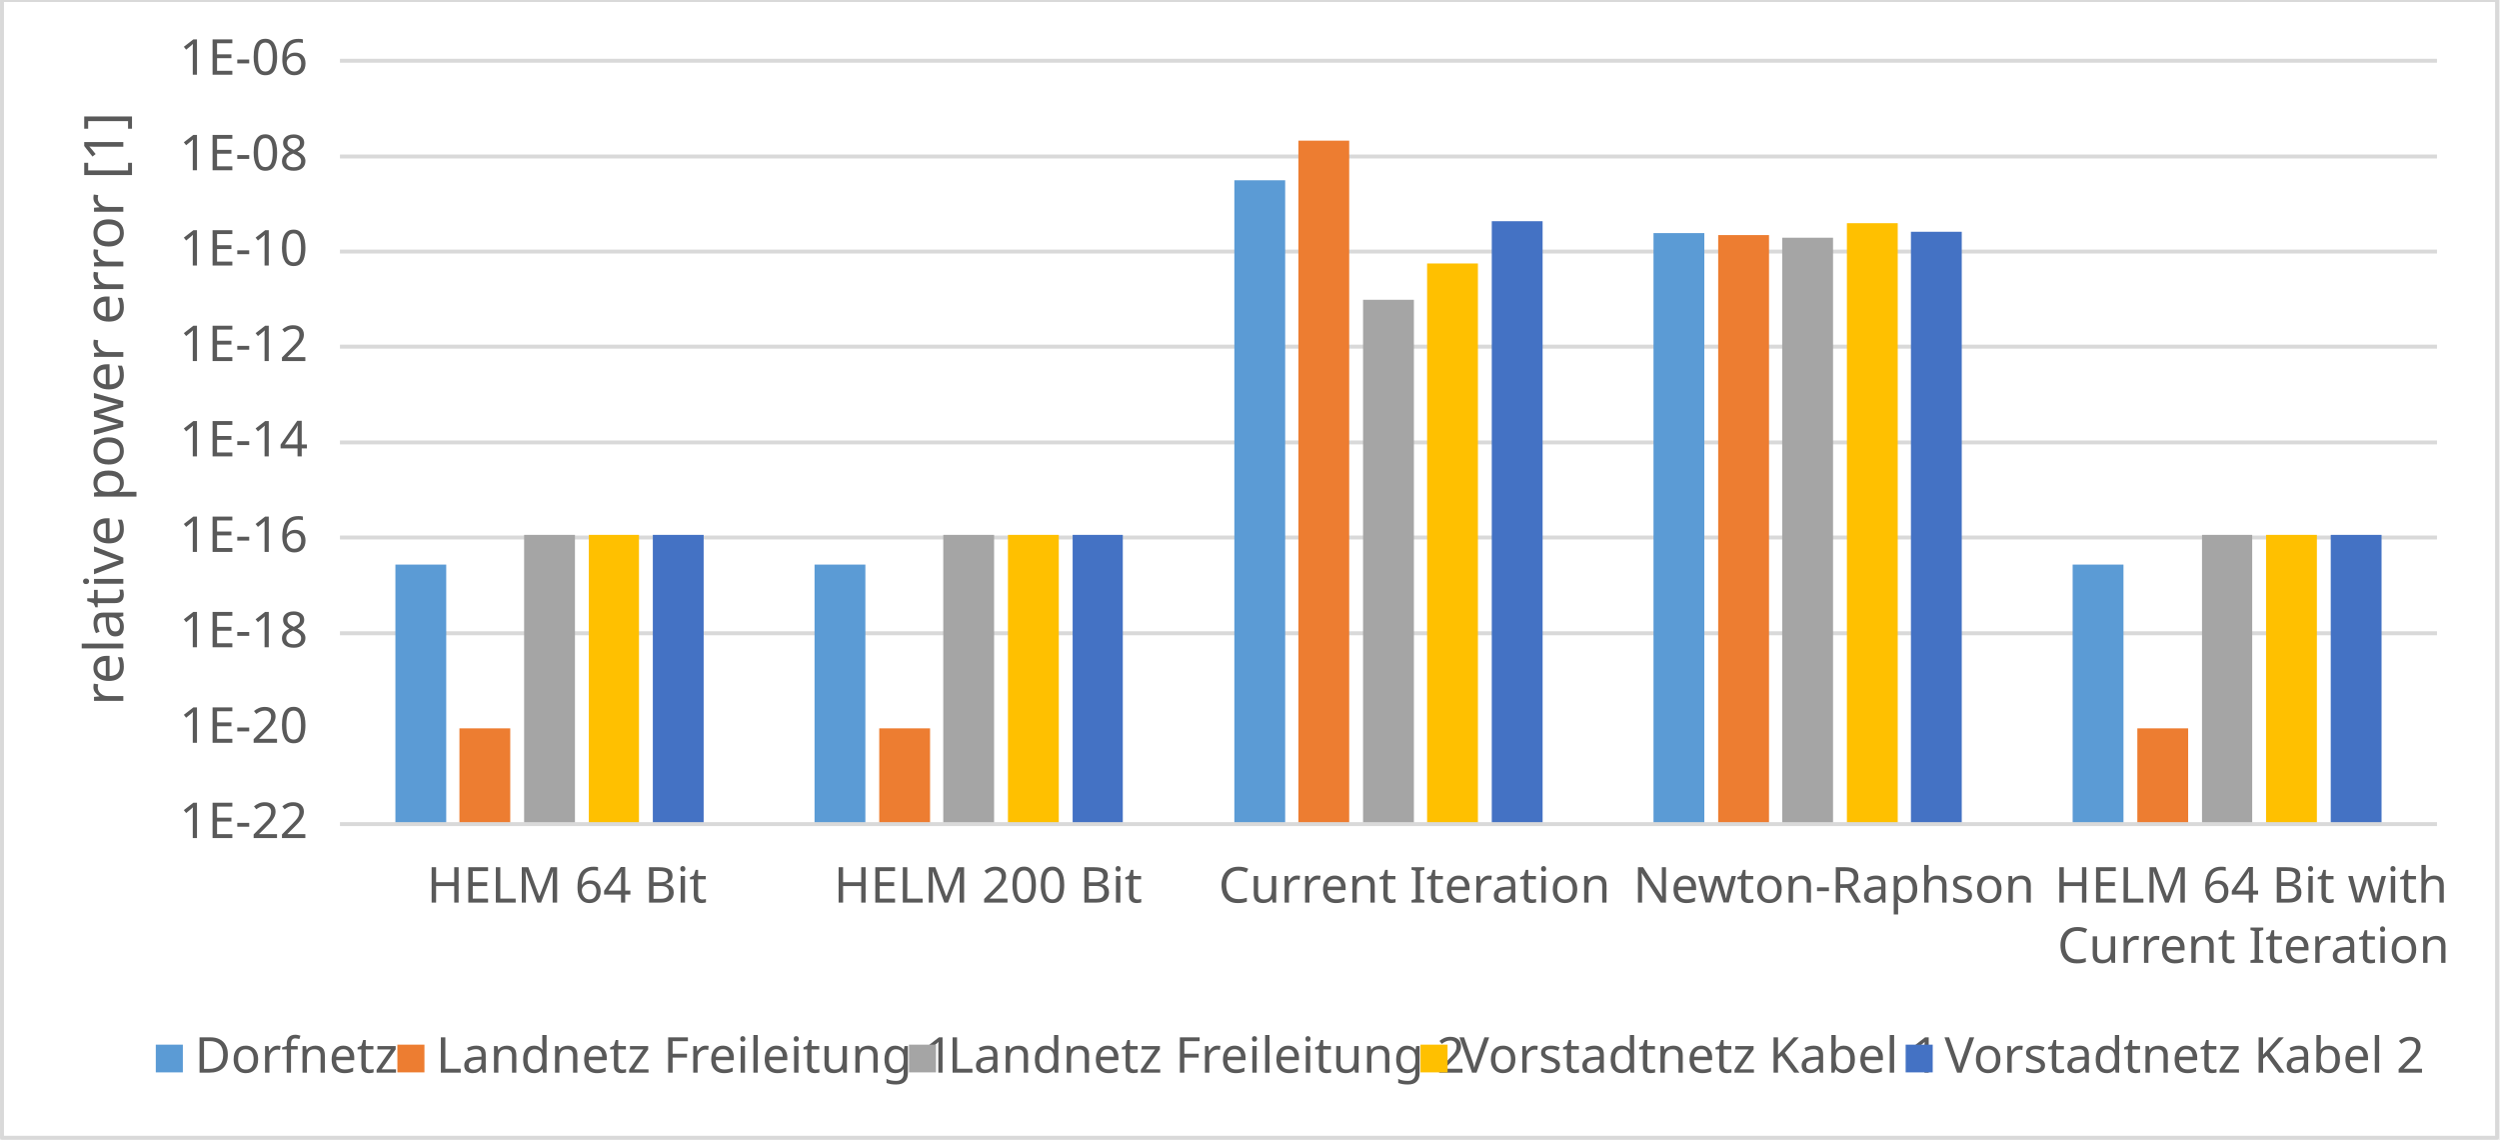
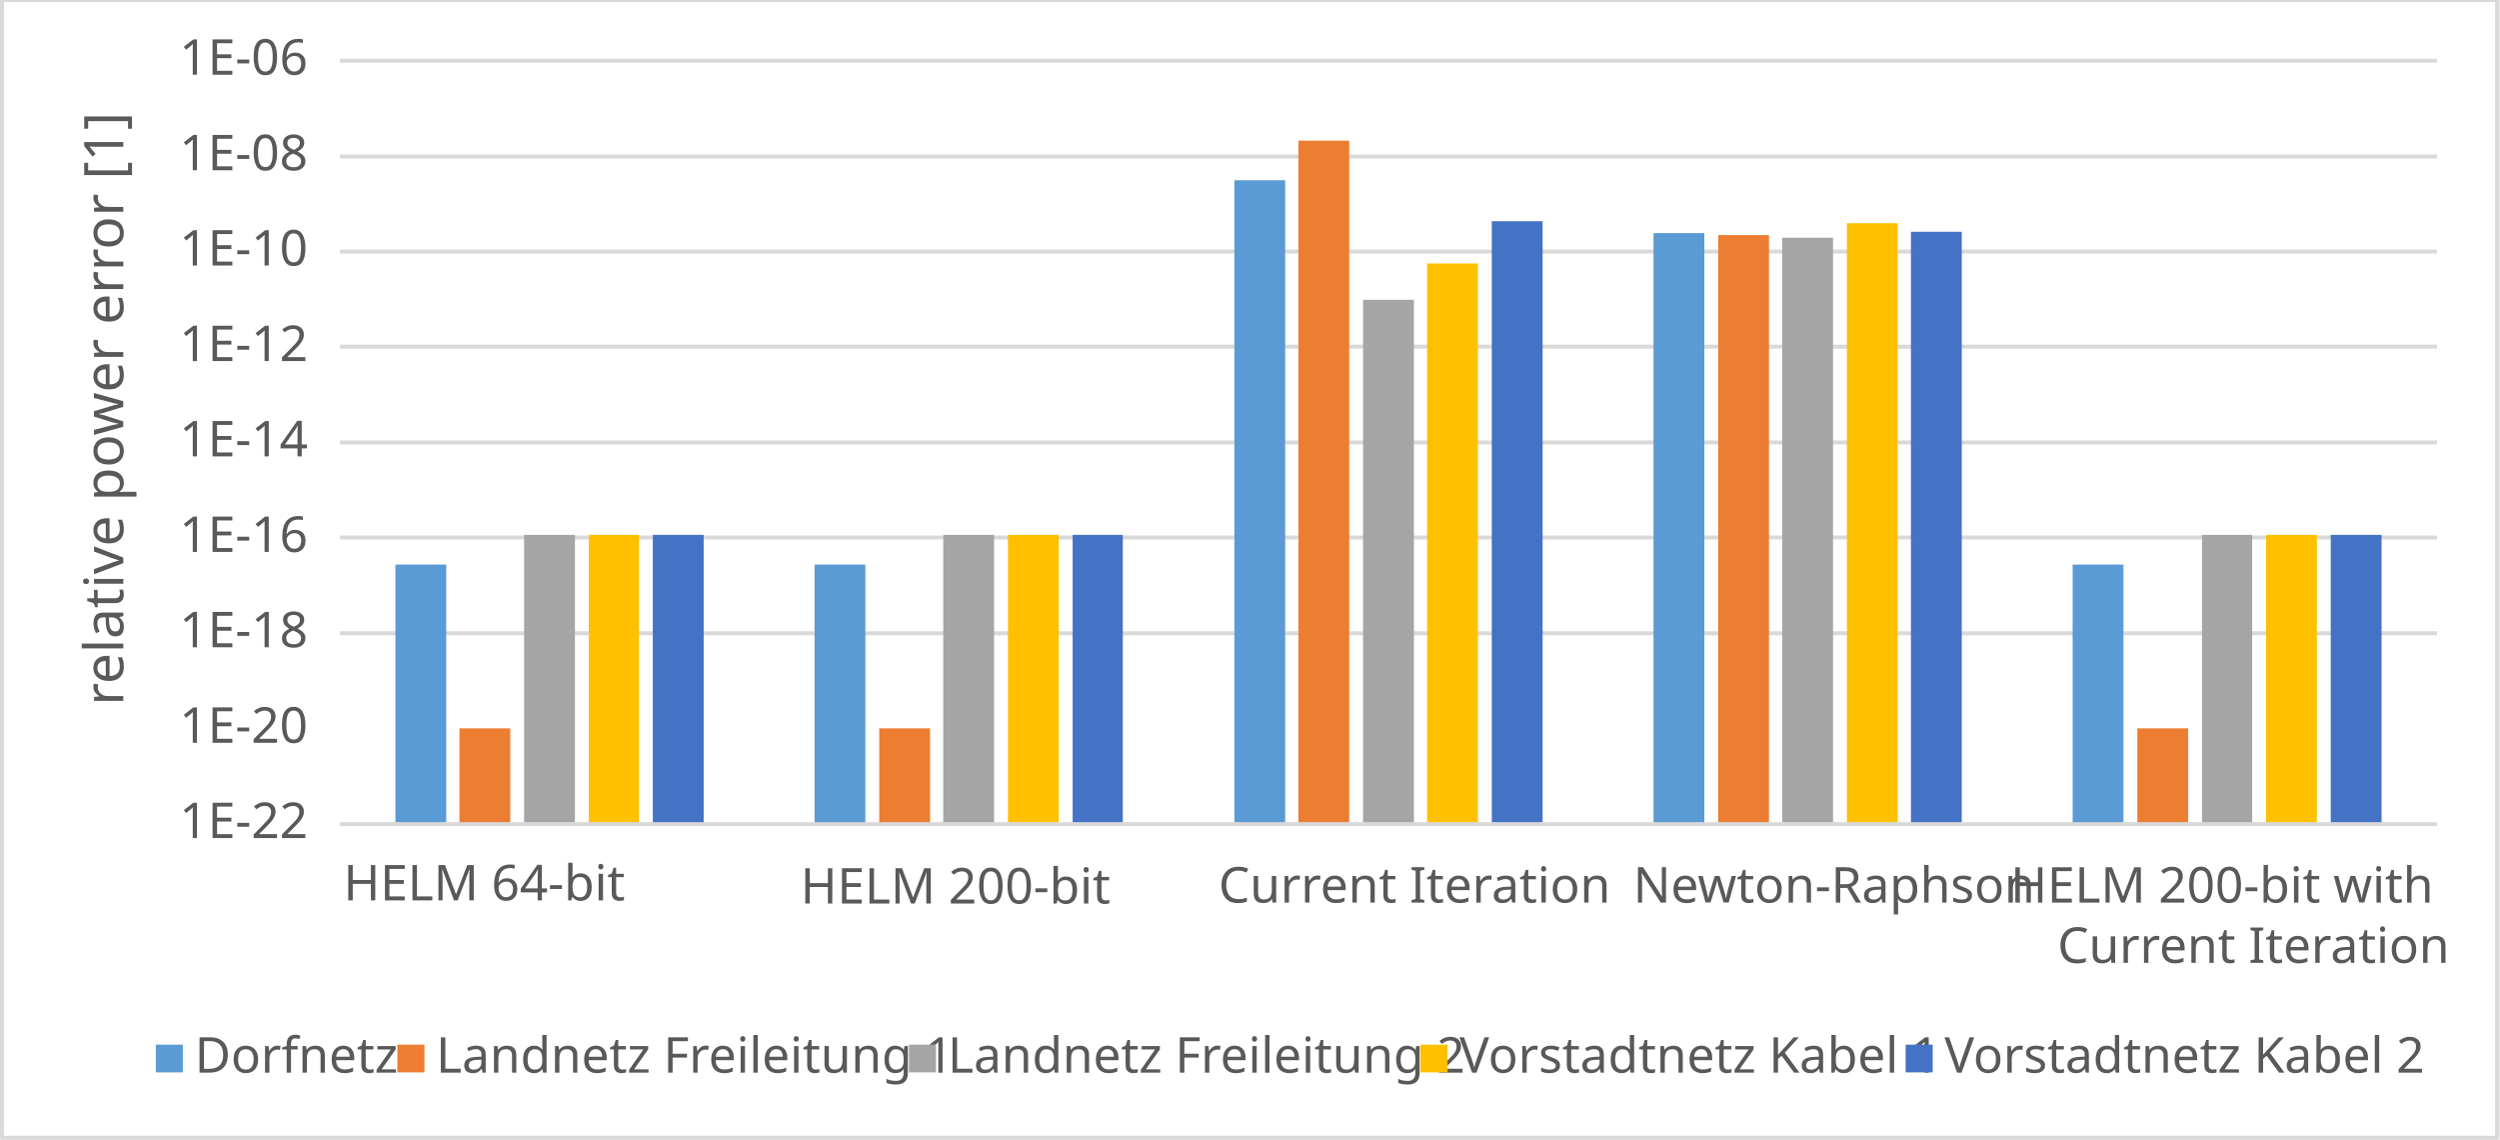
<svg xmlns="http://www.w3.org/2000/svg" width="567.892" height="258.904" id="svg2" version="1.1">
  <defs id="defs4">
    <clipPath id="clipPath3277" clipPathUnits="userSpaceOnUse">
      <path id="path3279" clip-rule="evenodd" d="M 9.2e-7,555 595.32,555 l 0,216.12 -595.32,0 0,-216.12 z" />
    </clipPath>
    <clipPath id="clipPath3265" clipPathUnits="userSpaceOnUse">
      <path id="path3267" clip-rule="evenodd" d="m 70.8,564.36 453.6,0 0,206.76 -453.6,0 0,-206.76 z" />
    </clipPath>
    <clipPath id="clipPath3251" clipPathUnits="userSpaceOnUse">
      <path id="path3253" clip-rule="evenodd" d="m 70.8,564.36 453.6,0 0,206.76 -453.6,0 0,-206.76 z" />
    </clipPath>
    <clipPath id="clipPath3237" clipPathUnits="userSpaceOnUse">
      <path id="path3239" clip-rule="evenodd" d="m 70.8,564.36 453.6,0 0,206.76 -453.6,0 0,-206.76 z" />
    </clipPath>
    <clipPath id="clipPath3223" clipPathUnits="userSpaceOnUse">
      <path id="path3225" clip-rule="evenodd" d="m 70.8,564.36 453.6,0 0,206.76 -453.6,0 0,-206.76 z" />
    </clipPath>
    <clipPath id="clipPath3209" clipPathUnits="userSpaceOnUse">
      <path id="path3211" clip-rule="evenodd" d="m 70.8,564.36 453.6,0 0,206.76 -453.6,0 0,-206.76 z" />
    </clipPath>
    <clipPath id="clipPath3195" clipPathUnits="userSpaceOnUse">
      <path id="path3197" clip-rule="evenodd" d="m 70.8,564.36 453.6,0 0,206.76 -453.6,0 0,-206.76 z" />
    </clipPath>
    <clipPath id="clipPath3183" clipPathUnits="userSpaceOnUse">
      <path id="path3185" clip-rule="evenodd" d="m 70.8,564.36 453.6,0 0,206.76 -453.6,0 0,-206.76 z" />
    </clipPath>
    <clipPath id="clipPath3171" clipPathUnits="userSpaceOnUse">
      <path id="path3173" clip-rule="evenodd" d="m 70.8,564.36 453.6,0 0,206.76 -453.6,0 0,-206.76 z" />
    </clipPath>
    <clipPath id="clipPath3159" clipPathUnits="userSpaceOnUse">
      <path id="path3161" clip-rule="evenodd" d="m 70.8,564.36 453.6,0 0,206.76 -453.6,0 0,-206.76 z" />
    </clipPath>
    <clipPath id="clipPath3147" clipPathUnits="userSpaceOnUse">
      <path id="path3149" clip-rule="evenodd" d="m 70.8,564.36 453.6,0 0,206.76 -453.6,0 0,-206.76 z" />
    </clipPath>
    <clipPath id="clipPath3135" clipPathUnits="userSpaceOnUse">
      <path id="path3137" clip-rule="evenodd" d="m 70.8,564.36 453.6,0 0,206.76 -453.6,0 0,-206.76 z" />
    </clipPath>
    <clipPath id="clipPath3123" clipPathUnits="userSpaceOnUse">
      <path id="path3125" clip-rule="evenodd" d="m 70.8,564.36 453.6,0 0,206.76 -453.6,0 0,-206.76 z" />
    </clipPath>
    <clipPath id="clipPath3111" clipPathUnits="userSpaceOnUse">
      <path id="path3113" clip-rule="evenodd" d="m 70.8,564.36 453.6,0 0,206.76 -453.6,0 0,-206.76 z" />
    </clipPath>
    <clipPath id="clipPath3099" clipPathUnits="userSpaceOnUse">
      <path id="path3101" clip-rule="evenodd" d="m 70.8,564.36 453.6,0 0,206.76 -453.6,0 0,-206.76 z" />
    </clipPath>
    <clipPath id="clipPath3087" clipPathUnits="userSpaceOnUse">
      <path id="path3089" clip-rule="evenodd" d="m 70.8,564.36 453.6,0 0,206.76 -453.6,0 0,-206.76 z" />
    </clipPath>
    <clipPath id="clipPath3075" clipPathUnits="userSpaceOnUse">
      <path id="path3077" clip-rule="evenodd" d="m 70.8,564.36 453.6,0 0,206.76 -453.6,0 0,-206.76 z" />
    </clipPath>
    <clipPath id="clipPath3063" clipPathUnits="userSpaceOnUse">
      <path id="path3065" clip-rule="evenodd" d="m 70.8,564.36 453.6,0 0,206.76 -453.6,0 0,-206.76 z" />
    </clipPath>
    <clipPath id="clipPath3051" clipPathUnits="userSpaceOnUse">
      <path id="path3053" clip-rule="evenodd" d="m 70.8,564.36 453.6,0 0,206.76 -453.6,0 0,-206.76 z" />
    </clipPath>
    <clipPath id="clipPath3039" clipPathUnits="userSpaceOnUse">
      <path id="path3041" clip-rule="evenodd" d="m 70.8,564.36 453.6,0 0,206.76 -453.6,0 0,-206.76 z" />
    </clipPath>
    <clipPath id="clipPath3027" clipPathUnits="userSpaceOnUse">
      <path id="path3029" clip-rule="evenodd" d="m 70.8,564.36 453.6,0 0,206.76 -453.6,0 0,-206.76 z" />
    </clipPath>
    <clipPath id="clipPath3015" clipPathUnits="userSpaceOnUse">
      <path id="path3017" clip-rule="evenodd" d="m 70.8,564.36 453.6,0 0,206.76 -453.6,0 0,-206.76 z" />
+     </clipPath>
+     <clipPath id="clipPath3171-6" clipPathUnits="userSpaceOnUse">
+       <path id="path3173-9" clip-rule="evenodd" d="m 70.8,564.36 453.6,0 0,206.76 -453.6,0 0,-206.76 z" />
+     </clipPath>
+     <clipPath id="clipPath3171-6-0" clipPathUnits="userSpaceOnUse">
+       <path id="path3173-9-0" clip-rule="evenodd" d="m 70.8,564.36 453.6,0 0,206.76 -453.6,0 0,-206.76 z" />
    </clipPath>
  </defs>
  <g id="layer1" transform="translate(-66.04591,-402.9122)">
    <g transform="matrix(1.25,0,0,-1.25,-22,1366.812)" id="g2993">
      <path id="path2995" style="fill:#ffffff;fill-opacity:1;fill-rule:evenodd;stroke:none" d="m 70.8,564.36 453.6,0 0,206.76 -453.6,0 0,-206.76 z" />
      <path id="path2997" style="fill:none;stroke:#d9d9d9;stroke-width:0.72;stroke-linecap:butt;stroke-linejoin:round;stroke-miterlimit:10;stroke-opacity:1;stroke-dasharray:none" d="m 132.24,656.04 381.24,0 m -381.24,17.4 381.24,0 m -381.24,17.28 381.24,0 m -381.24,17.4 381.24,0 m -381.24,17.28 381.24,0 m -381.24,17.28 381.24,0 m -381.24,17.4 381.24,0" />
      <path id="path2999" style="fill:#5b9bd5;fill-opacity:1;fill-rule:nonzero;stroke:none" d="m 142.32,668.52 9.24,0 0,-47.16 -9.24,0 0,47.16 z m 76.2,0 9.24,0 0,-47.16 -9.24,0 0,47.16 z m 76.32,69.84 9.24,0 0,-117 -9.24,0 0,117 z m 76.2,-9.6 9.24,0 0,-107.4 -9.24,0 0,107.4 z m 76.2,-60.24 9.24,0 0,-47.16 -9.24,0 0,47.16 z" />
      <path id="path3001" style="fill:#ed7d31;fill-opacity:1;fill-rule:nonzero;stroke:none" d="m 153.96,638.76 9.24,0 0,-17.4 -9.24,0 0,17.4 z m 76.32,0 9.24,0 0,-17.4 -9.24,0 0,17.4 z m 76.2,106.8 9.24,0 0,-124.2 -9.24,0 0,124.2 z m 76.32,-17.16 9.24,0 0,-107.04 -9.24,0 0,107.04 z m 76.2,-89.64 9.24,0 0,-17.4 -9.24,0 0,17.4 z" />
      <path id="path3003" style="fill:#a5a5a5;fill-opacity:1;fill-rule:nonzero;stroke:none" d="m 165.72,673.92 9.24,0 0,-52.56 -9.24,0 0,52.56 z m 76.2,0 9.24,0 0,-52.56 -9.24,0 0,52.56 z m 76.32,42.72 9.24,0 0,-95.28 -9.24,0 0,95.28 z m 76.2,11.28 9.24,0 0,-106.56 -9.24,0 0,106.56 z m 76.32,-54 9.12,0 0,-52.56 -9.12,0 0,52.56 z" />
      <path id="path3005" style="fill:#ffc000;fill-opacity:1;fill-rule:nonzero;stroke:none" d="m 177.48,673.92 9.12,0 0,-52.56 -9.12,0 0,52.56 z m 76.2,0 9.24,0 0,-52.56 -9.24,0 0,52.56 z m 76.2,49.32 9.24,0 0,-101.88 -9.24,0 0,101.88 z m 76.32,7.32 9.24,0 0,-109.2 -9.24,0 0,109.2 z m 76.2,-56.64 9.24,0 0,-52.56 -9.24,0 0,52.56 z" />
      <path id="path3007" style="fill:#4472c4;fill-opacity:1;fill-rule:nonzero;stroke:none" d="m 189.12,673.92 9.24,0 0,-52.56 -9.24,0 0,52.56 z m 76.32,0 9.12,0 0,-52.56 -9.12,0 0,52.56 z m 76.2,57 9.24,0 0,-109.56 -9.24,0 0,109.56 z m 76.2,-1.92 9.24,0 0,-107.64 -9.24,0 0,107.64 z m 76.32,-55.08 9.24,0 0,-52.56 -9.24,0 0,52.56 z" />
      <path id="path3009" style="fill:none;stroke:#d9d9d9;stroke-width:0.72;stroke-linecap:butt;stroke-linejoin:round;stroke-miterlimit:10;stroke-opacity:1;stroke-dasharray:none" d="m 132.24,621.36 381.24,0" />
      <g id="g3011">
        <g clip-path="url(#clipPath3015)" id="g3013">
          <text id="text3019" transform="matrix(1,0,0,-1,103.06,618.82)">
            <tspan id="tspan3021" y="0" x="0 4.563 8.991 11.745 16.308" style="font-size:9px;font-variant:normal;font-weight:normal;writing-mode:lr-tb;fill:#595959;fill-opacity:1;fill-rule:nonzero;stroke:none;font-family:Calibri;-inkscape-font-specification:Calibri">1E-22</tspan>
          </text>
        </g>
      </g>
      <g id="g3023">
        <g clip-path="url(#clipPath3027)" id="g3025">
          <text id="text3031" transform="matrix(1,0,0,-1,103.06,636.14)">
            <tspan id="tspan3033" y="0" x="0 4.563 8.991 11.745 16.308" style="font-size:9px;font-variant:normal;font-weight:normal;writing-mode:lr-tb;fill:#595959;fill-opacity:1;fill-rule:nonzero;stroke:none;font-family:Calibri;-inkscape-font-specification:Calibri">1E-20</tspan>
          </text>
        </g>
      </g>
      <g id="g3035">
        <g clip-path="url(#clipPath3039)" id="g3037">
          <text id="text3043" transform="matrix(1,0,0,-1,103.06,653.5)">
            <tspan id="tspan3045" y="0" x="0 4.563 8.991 11.745 16.308" style="font-size:9px;font-variant:normal;font-weight:normal;writing-mode:lr-tb;fill:#595959;fill-opacity:1;fill-rule:nonzero;stroke:none;font-family:Calibri;-inkscape-font-specification:Calibri">1E-18</tspan>
          </text>
        </g>
      </g>
      <g id="g3047">
        <g clip-path="url(#clipPath3051)" id="g3049">
          <text id="text3055" transform="matrix(1,0,0,-1,103.06,670.82)">
            <tspan id="tspan3057" y="0" x="0 4.563 8.991 11.745 16.308" style="font-size:9px;font-variant:normal;font-weight:normal;writing-mode:lr-tb;fill:#595959;fill-opacity:1;fill-rule:nonzero;stroke:none;font-family:Calibri;-inkscape-font-specification:Calibri">1E-16</tspan>
          </text>
        </g>
      </g>
      <g id="g3059">
        <g clip-path="url(#clipPath3063)" id="g3061">
          <text id="text3067" transform="matrix(1,0,0,-1,103.06,688.18)">
            <tspan id="tspan3069" y="0" x="0 4.563 8.991 11.745 16.308" style="font-size:9px;font-variant:normal;font-weight:normal;writing-mode:lr-tb;fill:#595959;fill-opacity:1;fill-rule:nonzero;stroke:none;font-family:Calibri;-inkscape-font-specification:Calibri">1E-14</tspan>
          </text>
        </g>
      </g>
      <g id="g3071">
        <g clip-path="url(#clipPath3075)" id="g3073">
          <text id="text3079" transform="matrix(1,0,0,-1,103.06,705.5)">
            <tspan id="tspan3081" y="0" x="0 4.563 8.991 11.745 16.308" style="font-size:9px;font-variant:normal;font-weight:normal;writing-mode:lr-tb;fill:#595959;fill-opacity:1;fill-rule:nonzero;stroke:none;font-family:Calibri;-inkscape-font-specification:Calibri">1E-12</tspan>
          </text>
        </g>
      </g>
      <g id="g3083">
        <g clip-path="url(#clipPath3087)" id="g3085">
          <text id="text3091" transform="matrix(1,0,0,-1,103.06,722.86)">
            <tspan id="tspan3093" y="0" x="0 4.563 8.991 11.745 16.308" style="font-size:9px;font-variant:normal;font-weight:normal;writing-mode:lr-tb;fill:#595959;fill-opacity:1;fill-rule:nonzero;stroke:none;font-family:Calibri;-inkscape-font-specification:Calibri">1E-10</tspan>
          </text>
        </g>
      </g>
      <g id="g3095">
        <g clip-path="url(#clipPath3099)" id="g3097">
          <text id="text3103" transform="matrix(1,0,0,-1,103.06,740.18)">
            <tspan id="tspan3105" y="0" x="0 4.563 8.991 11.745 16.308" style="font-size:9px;font-variant:normal;font-weight:normal;writing-mode:lr-tb;fill:#595959;fill-opacity:1;fill-rule:nonzero;stroke:none;font-family:Calibri;-inkscape-font-specification:Calibri">1E-08</tspan>
          </text>
        </g>
      </g>
      <g id="g3107">
        <g clip-path="url(#clipPath3111)" id="g3109">
          <text id="text3115" transform="matrix(1,0,0,-1,103.06,757.54)">
            <tspan id="tspan3117" y="0" x="0 4.563 8.991 11.745 16.308" style="font-size:9px;font-variant:normal;font-weight:normal;writing-mode:lr-tb;fill:#595959;fill-opacity:1;fill-rule:nonzero;stroke:none;font-family:Calibri;-inkscape-font-specification:Calibri">1E-06</tspan>
          </text>
        </g>
      </g>
-       <g id="g3119">
-         <g clip-path="url(#clipPath3123)" id="g3121">
-           <text id="text3127" transform="matrix(1,0,0,-1,148.03,607.1)">
-             <tspan id="tspan3129" y="0" x="0 5.634 9.954 13.788 21.483 23.517 28.08 32.643 34.677 39.573 41.643" style="font-size:9px;font-variant:normal;font-weight:normal;writing-mode:lr-tb;fill:#595959;fill-opacity:1;fill-rule:nonzero;stroke:none;font-family:Calibri;-inkscape-font-specification:Calibri">HELM 64 Bit</tspan>
-           </text>
-         </g>
-       </g>
-       <g id="g3131">
-         <g clip-path="url(#clipPath3135)" id="g3133">
-           <text id="text3139" transform="matrix(1,0,0,-1,222.02,607.1)">
-             <tspan id="tspan3141" y="0" x="0 5.634 9.954 13.788 21.483 23.517 28.08 32.643 37.206 39.24 44.136 46.206" style="font-size:9px;font-variant:normal;font-weight:normal;writing-mode:lr-tb;fill:#595959;fill-opacity:1;fill-rule:nonzero;stroke:none;font-family:Calibri;-inkscape-font-specification:Calibri">HELM 200 Bit</tspan>
-           </text>
-         </g>
-       </g>
      <g id="g3143">
        <g clip-path="url(#clipPath3147)" id="g3145">
          <text id="text3151" transform="matrix(1,0,0,-1,291.96,607.1)">
            <tspan id="tspan3153" y="0" x="0 4.797 9.477 12.708 15.849 20.268 25.056 28.071 30.105 32.373 35.388 39.816 42.957 47.268 50.256 52.299 57.087" style="font-size:9px;font-variant:normal;font-weight:normal;writing-mode:lr-tb;fill:#595959;fill-opacity:1;fill-rule:nonzero;stroke:none;font-family:Calibri;-inkscape-font-specification:Calibri">Current Iteration</tspan>
          </text>
        </g>
      </g>
      <g id="g3155">
        <g clip-path="url(#clipPath3159)" id="g3157">
          <text id="text3163" transform="matrix(1,0,0,-1,367.34,607.1)">
            <tspan id="tspan3165" y="0" x="0 5.76 10.314 16.677 19.791 24.471 29.151 31.905 36.819 41.13 45.819 50.607 54.09 58.878" style="font-size:9px;font-variant:normal;font-weight:normal;writing-mode:lr-tb;fill:#595959;fill-opacity:1;fill-rule:nonzero;stroke:none;font-family:Calibri;-inkscape-font-specification:Calibri">Newton-Raphson</tspan>
          </text>
        </g>
      </g>
-       <g id="g3167">
+       <g id="g3167" transform="translate(-5.142857,0.5714286)">
        <g clip-path="url(#clipPath3171)" id="g3169">
-           <text id="text3175" transform="matrix(1,0,0,-1,443.95,607.1)">
-             <tspan id="tspan3177" y="0" x="0 5.634 9.954 13.788 21.483 23.517 28.08 32.643 34.677 39.573 41.643 44.631 46.665 53.145 55.188 58.203" style="font-size:9px;font-variant:normal;font-weight:normal;writing-mode:lr-tb;fill:#595959;fill-opacity:1;fill-rule:nonzero;stroke:none;font-family:Calibri;-inkscape-font-specification:Calibri">HELM 64 Bit with</tspan>
+           <text id="text3175" transform="scale(1,-1)" x="441.093" y="-606.529">
+             <tspan id="tspan3177" style="font-size:9px;font-variant:normal;font-weight:normal;writing-mode:lr-tb;fill:#595959;fill-opacity:1;fill-rule:nonzero;stroke:none;font-family:Calibri;-inkscape-font-specification:Calibri" x="441.093" y="-606.529">HELM 200-bit with</tspan>
          </text>
        </g>
      </g>
      <g id="g3179">
        <g clip-path="url(#clipPath3183)" id="g3181">
          <text id="text3187" transform="matrix(1,0,0,-1,444.48,596.14)">
            <tspan id="tspan3189" y="0" x="0 4.797 9.477 12.708 15.849 20.268 25.056 28.071 30.105 32.373 35.388 39.816 42.957 47.268 50.256 52.299 57.087" style="font-size:9px;font-variant:normal;font-weight:normal;writing-mode:lr-tb;fill:#595959;fill-opacity:1;fill-rule:nonzero;stroke:none;font-family:Calibri;-inkscape-font-specification:Calibri">Current Iteration</tspan>
          </text>
        </g>
      </g>
      <g id="g3191">
        <g clip-path="url(#clipPath3195)" id="g3193">
          <text id="text3199" transform="matrix(-4.4e-8,1,1,4.4e-8,92.856,642.91)">
            <tspan id="tspan3201" y="0" x="0 3.476 8.396 10.687 15.458 18.824 21.115 25.547 30.468 32.858 38.127 43.396 50.477 55.398 58.874 61.264 66.184 69.66 73.136 78.415 81.891 84.282 87.279 92.329" style="font-size:9.96px;font-variant:normal;font-weight:normal;writing-mode:lr-tb;fill:#595959;fill-opacity:1;fill-rule:nonzero;stroke:none;font-family:Calibri;-inkscape-font-specification:Calibri">relative power error [1]</tspan>
          </text>
        </g>
      </g>
      <path id="path3203" style="fill:#5b9bd5;fill-opacity:1;fill-rule:evenodd;stroke:none" d="m 98.76,576.24 4.92,0 0,5.04 -4.92,0 0,-5.04 z" />
      <g id="g3205">
        <g clip-path="url(#clipPath3209)" id="g3207">
          <text id="text3213" transform="matrix(1,0,0,-1,105.84,576.19)">
            <tspan id="tspan3215" y="0" x="0 5.535 10.314 13.455 16.2 20.871 25.308 28.422" style="font-size:9px;font-variant:normal;font-weight:normal;writing-mode:lr-tb;fill:#595959;fill-opacity:1;fill-rule:nonzero;stroke:none;font-family:Calibri;-inkscape-font-specification:Calibri">Dorfnetz</tspan>
          </text>
        </g>
      </g>
      <path id="path3217" style="fill:#ed7d31;fill-opacity:1;fill-rule:evenodd;stroke:none" d="m 142.68,576.24 4.92,0 0,5.04 -4.92,0 0,-5.04 z" />
      <g id="g3219">
        <g clip-path="url(#clipPath3223)" id="g3221">
          <text id="text3227" transform="matrix(1,0,0,-1,149.71,576.19)">
            <tspan id="tspan3229" y="0" x="0 3.834 8.037 12.825 17.505 22.293 26.73 29.745 33.318 35.352 39.438 42.579 47.106 49.149 51.192 55.629 57.78 60.795 65.457 70.245 74.448 76.482" style="font-size:9px;font-variant:normal;font-weight:normal;writing-mode:lr-tb;fill:#595959;fill-opacity:1;fill-rule:nonzero;stroke:none;font-family:Calibri;-inkscape-font-specification:Calibri">Landnetz Freileitung 1</tspan>
          </text>
        </g>
      </g>
      <path id="path3231" style="fill:#a5a5a5;fill-opacity:1;fill-rule:evenodd;stroke:none" d="m 235.68,576.24 4.92,0 0,5.04 -4.92,0 0,-5.04 z" />
      <g id="g3233">
        <g clip-path="url(#clipPath3237)" id="g3235">
          <text id="text3241" transform="matrix(1,0,0,-1,242.74,576.19)">
            <tspan id="tspan3243" y="0" x="0 3.834 8.037 12.825 17.505 22.293 26.73 29.745 33.318 35.352 39.438 42.579 47.106 49.149 51.192 55.629 57.78 60.795 65.457 70.245 74.448 76.482" style="font-size:9px;font-variant:normal;font-weight:normal;writing-mode:lr-tb;fill:#595959;fill-opacity:1;fill-rule:nonzero;stroke:none;font-family:Calibri;-inkscape-font-specification:Calibri">Landnetz Freileitung 2</tspan>
          </text>
        </g>
      </g>
      <path id="path3245" style="fill:#ffc000;fill-opacity:1;fill-rule:evenodd;stroke:none" d="m 328.68,576.24 4.92,0 0,5.04 -4.92,0 0,-5.04 z" />
      <g id="g3247">
        <g clip-path="url(#clipPath3251)" id="g3249">
          <text id="text3255" transform="matrix(1,0,0,-1,335.76,576.19)">
            <tspan id="tspan3257" y="0" x="0 5.148 9.828 12.969 16.542 19.557 23.868 28.539 31.554 36.333 40.77 43.785 47.358 49.392 54.072 58.383 63.081 67.518 69.561 71.595" style="font-size:9px;font-variant:normal;font-weight:normal;writing-mode:lr-tb;fill:#595959;fill-opacity:1;fill-rule:nonzero;stroke:none;font-family:Calibri;-inkscape-font-specification:Calibri">Vorstadtnetz Kabel 1</tspan>
          </text>
        </g>
      </g>
      <path id="path3259" style="fill:#4472c4;fill-opacity:1;fill-rule:evenodd;stroke:none" d="m 416.88,576.24 4.92,0 0,5.04 -4.92,0 0,-5.04 z" />
      <g id="g3261">
        <g clip-path="url(#clipPath3265)" id="g3263">
          <text id="text3269" transform="matrix(1,0,0,-1,423.94,576.19)">
            <tspan id="tspan3271" y="0" x="0 5.148 9.828 12.969 16.542 19.557 23.868 28.539 31.554 36.333 40.77 43.785 47.358 49.392 54.072 58.383 63.081 67.518 69.561 71.595" style="font-size:9px;font-variant:normal;font-weight:normal;writing-mode:lr-tb;fill:#595959;fill-opacity:1;fill-rule:nonzero;stroke:none;font-family:Calibri;-inkscape-font-specification:Calibri">Vorstadtnetz Kabel 2</tspan>
          </text>
        </g>
      </g>
      <g id="g3273">
        <g clip-path="url(#clipPath3277)" id="g3275">
          <path id="path3281" style="fill:none;stroke:#d9d9d9;stroke-width:0.72;stroke-linecap:butt;stroke-linejoin:round;stroke-miterlimit:10;stroke-opacity:1;stroke-dasharray:none" d="m 70.8,564.36 453.6,0 0,206.76 -453.6,0 0,-206.76 z" />
        </g>
      </g>
+       <g id="g3167-5" transform="translate(-311.071,0.398847)">
+         <g clip-path="url(#clipPath3171-6)" id="g3169-4">
+           <text id="text3175-8" transform="matrix(1,0,0,-1,443.95,607.1)">
+             <tspan id="tspan3177-8" style="font-size:9px;font-variant:normal;font-weight:normal;writing-mode:lr-tb;fill:#595959;fill-opacity:1;fill-rule:nonzero;stroke:none;font-family:Calibri;-inkscape-font-specification:Calibri" x="0" y="0">HELM 64-bit</tspan>
+           </text>
+         </g>
+       </g>
+       <g id="g3167-5-1" transform="translate(-227.9835,-0.1725816)">
+         <g clip-path="url(#clipPath3171-6-0)" id="g3169-4-8">
+           <text id="text3175-8-1" transform="matrix(1,0,0,-1,443.95,607.1)">
+             <tspan id="tspan3177-8-6" style="font-size:9px;font-variant:normal;font-weight:normal;writing-mode:lr-tb;fill:#595959;fill-opacity:1;fill-rule:nonzero;stroke:none;font-family:Calibri;-inkscape-font-specification:Calibri" x="0" y="0">HELM 200-bit</tspan>
+           </text>
+         </g>
+       </g>
    </g>
  </g>
</svg>
